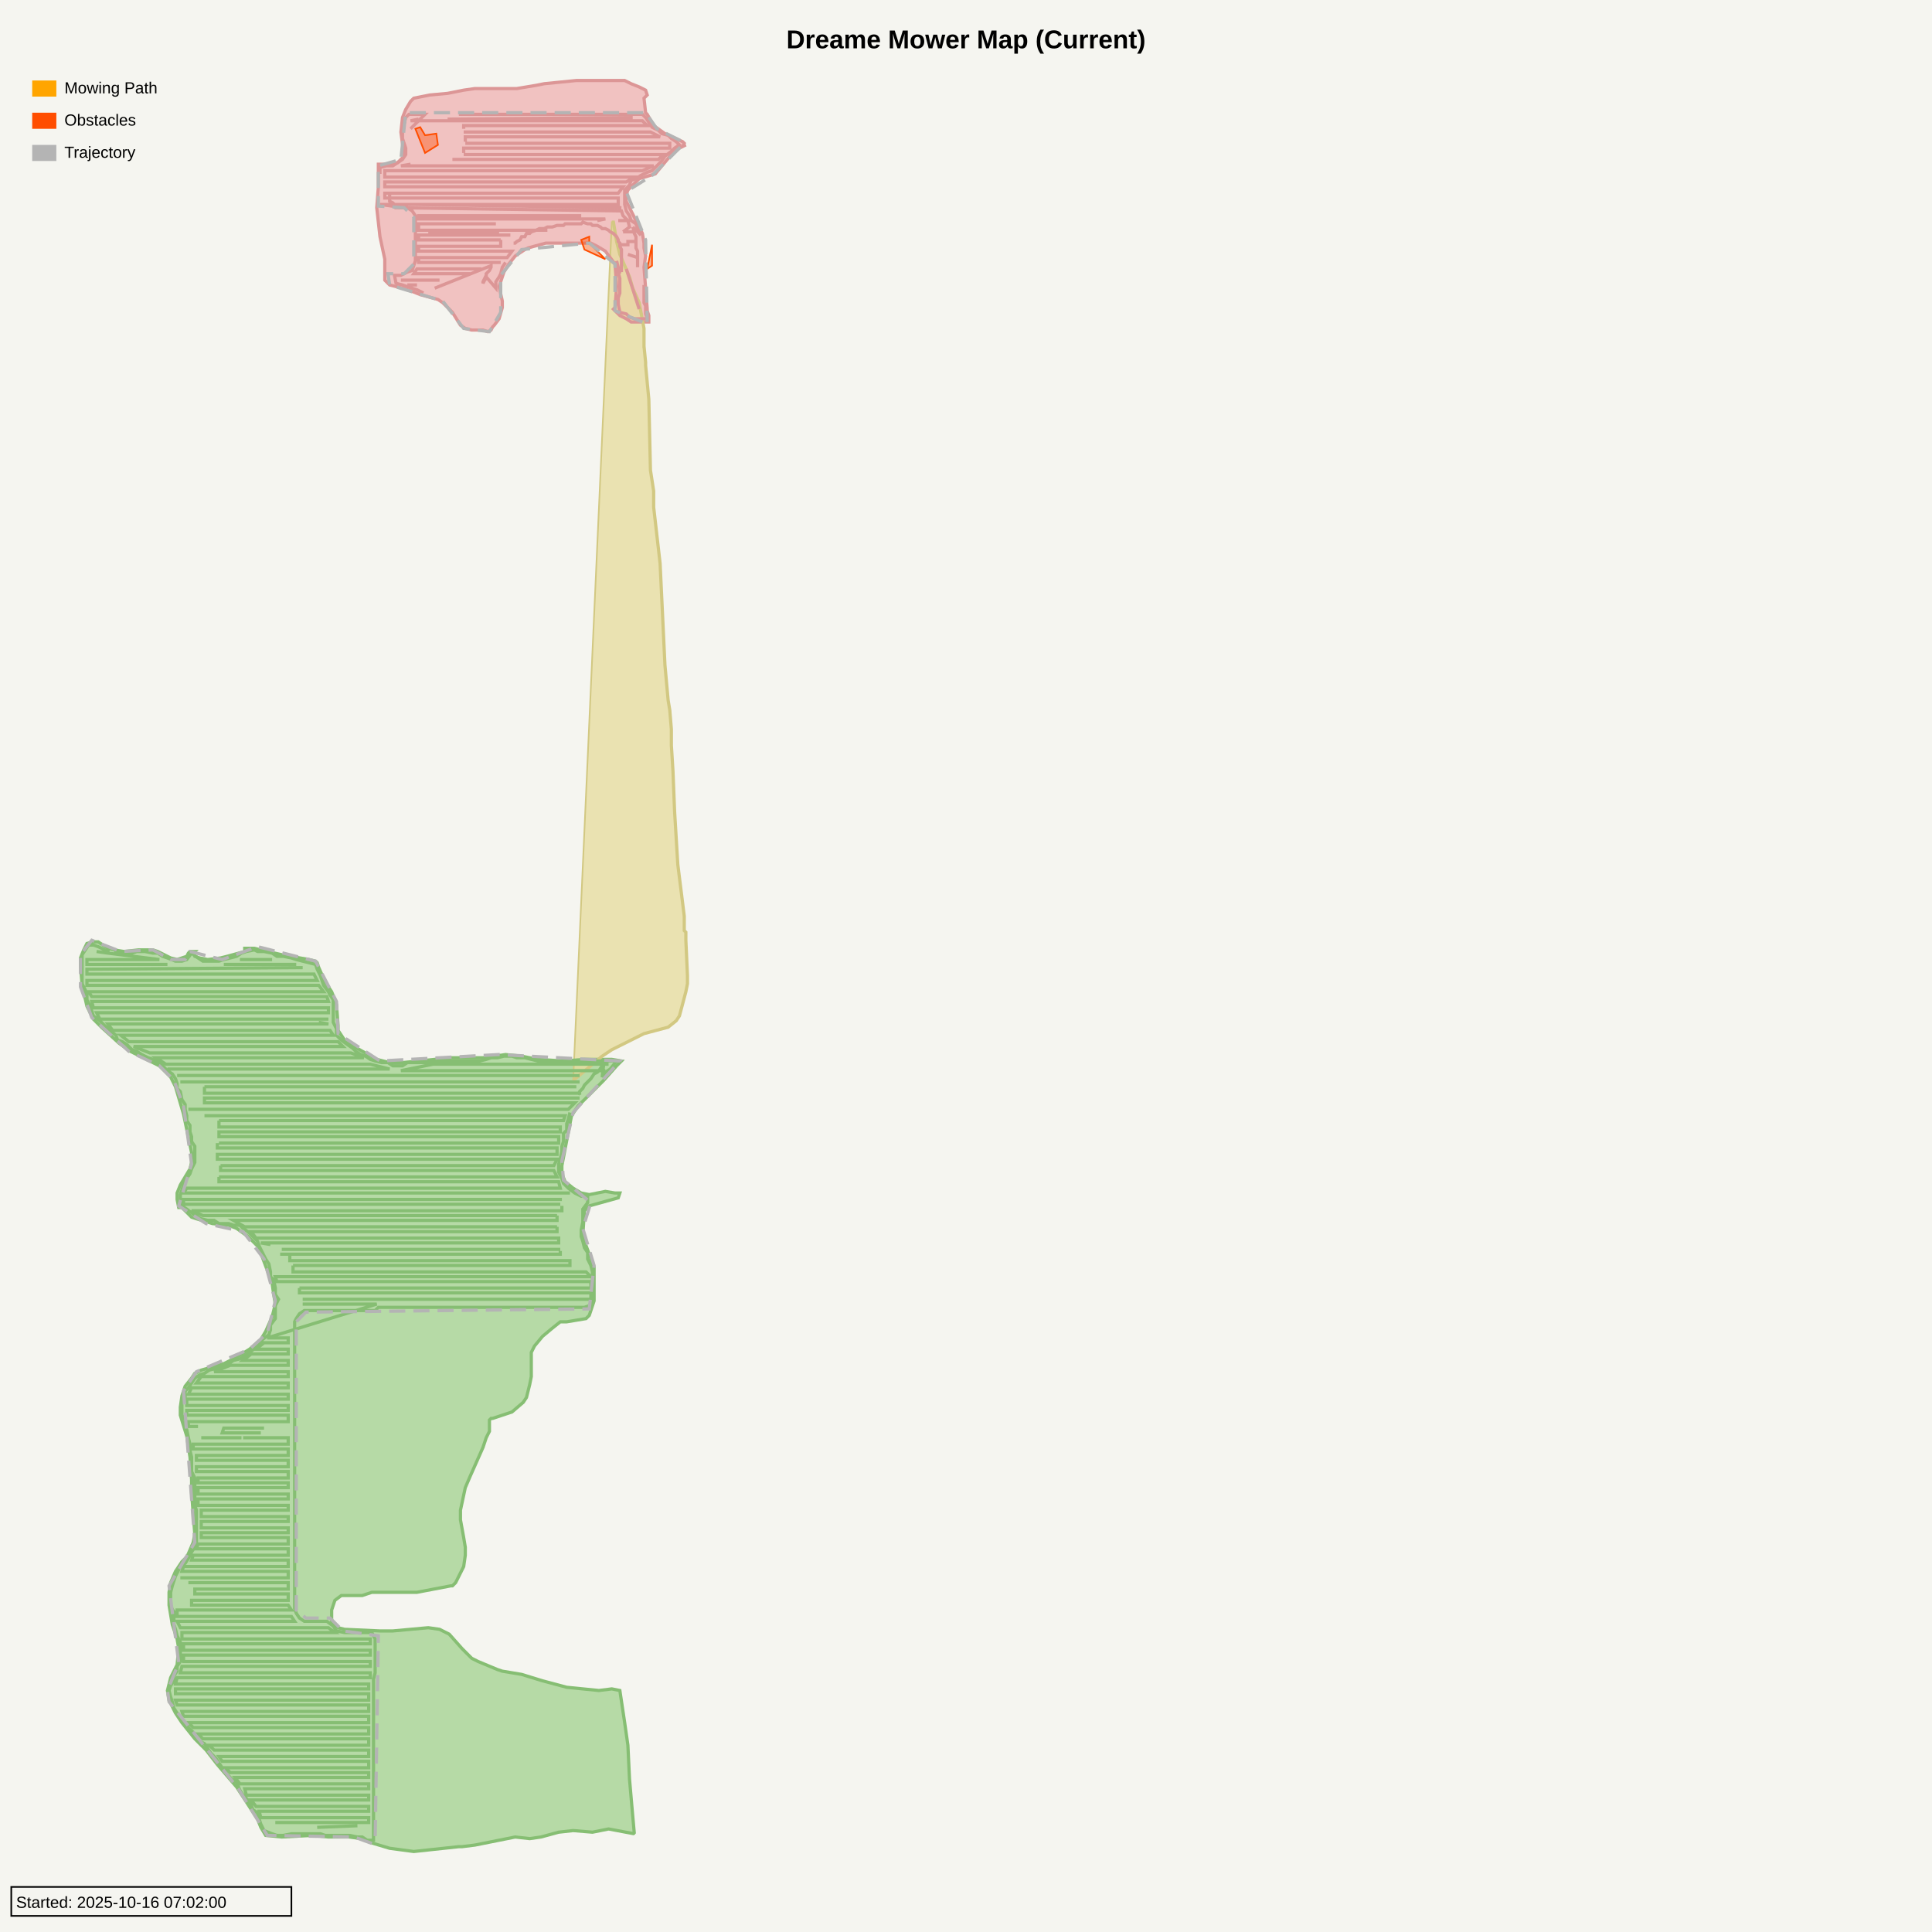
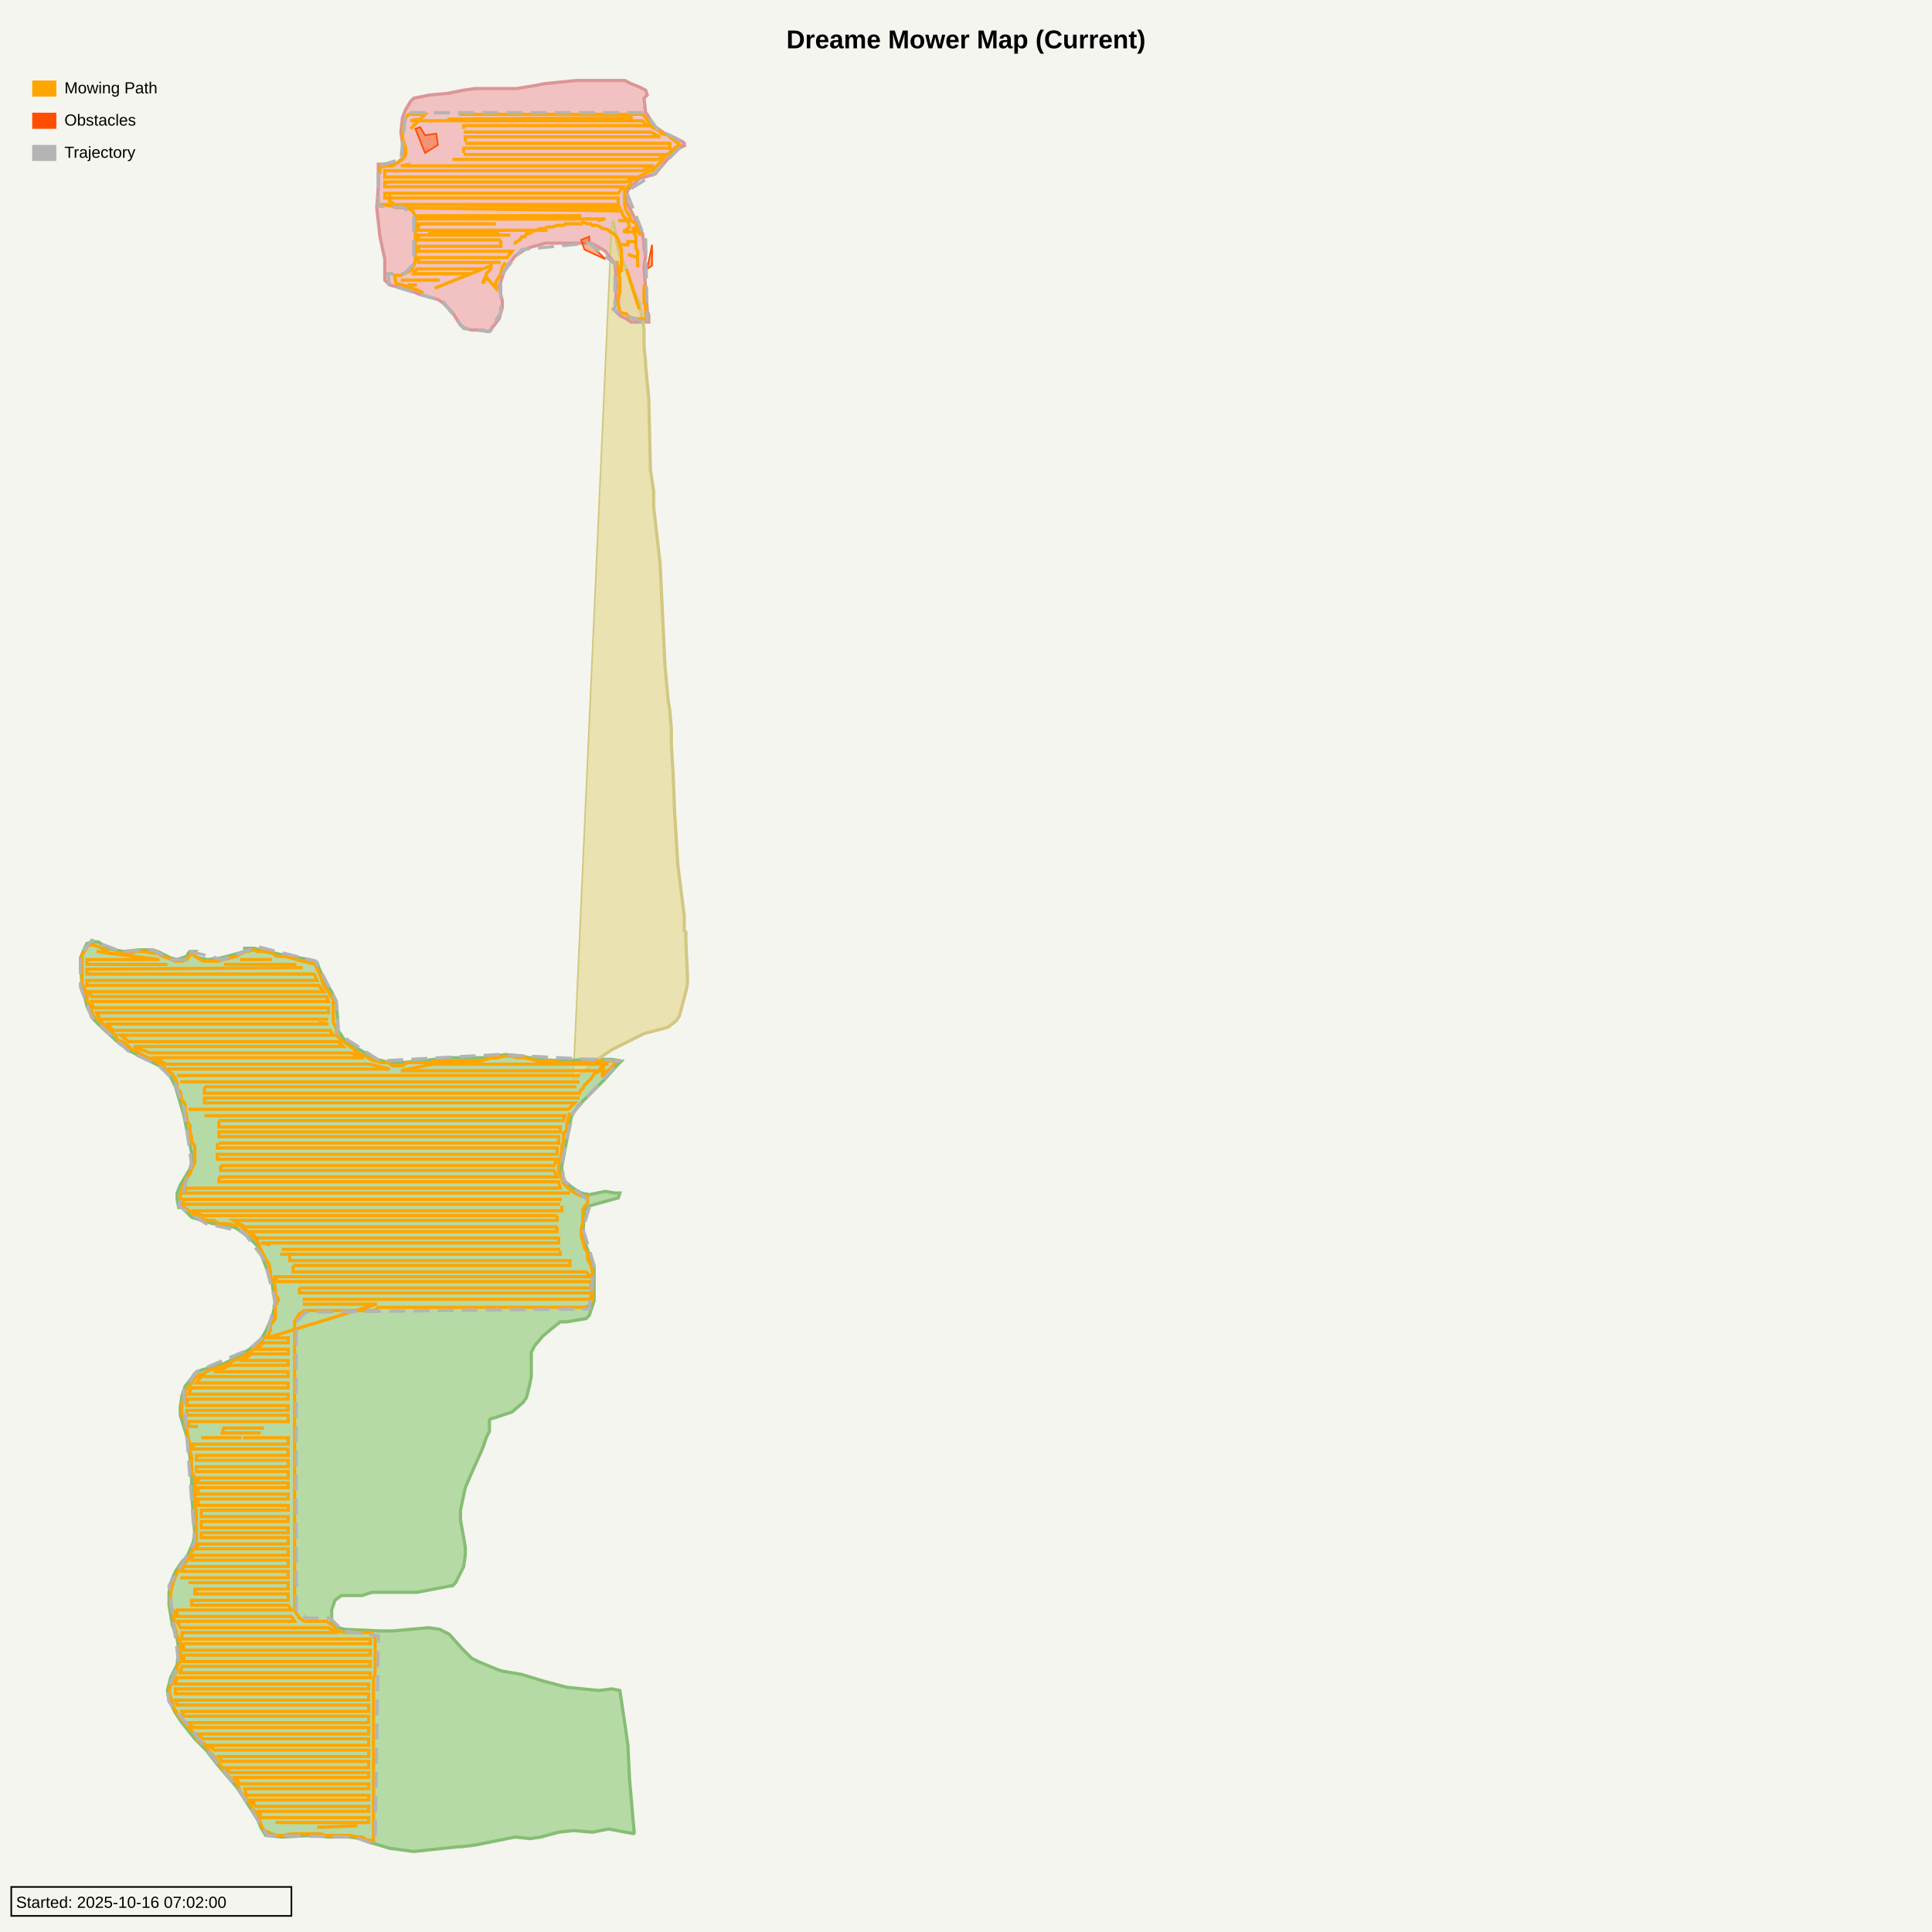
<svg xmlns="http://www.w3.org/2000/svg" width="1200" height="1200" viewBox="0 0 1200 1200">
  <rect width="100%" height="100%" fill="#f5f5f0" />
  <polygon points="394,1139 378,1136 368,1138 356,1137 347,1138 336,1141 329,1142 320,1141 295,1146 287,1147 285,1147 257,1150 242,1148 232,1145 224,1142 217,1141 204,1141 194,1140 175,1141 165,1140 162,1135 160,1130 147,1110 135,1096 128,1087 121,1080 113,1070 109,1064 105,1056 104,1050 106,1042 110,1034 111,1024 110,1018 107,1009 105,997 105,989 106,983 109,976 113,970 116,967 117,965 120,958 121,953 119,927 119,919 118,905 116,892 112,879 112,874 113,867 115,861 119,856 121,853 125,851 139,847 147,843 155,838 162,832 165,827 169,818 171,810 170,804 169,797 163,781 160,774 154,768 147,763 142,761 132,760 122,757 119,756 113,750 111,750 110,745 110,741 112,736 118,726 119,722 119,716 114,692 109,675 106,669 104,667 101,664 99,662 81,653 74,648 63,638 58,633 54,625 51,612 50,600 50,595 52,590 54,586 58,585 61,585 67,589 71,590 77,591 86,590 95,590 98,591 106,595 110,596 116,594 117,592 118,591 121,591 120,592 121,594 124,595 129,596 137,595 141,594 152,591 152,589 153,589 158,589 162,590 175,593 192,596 196,597 197,598 198,601 202,610 206,616 208,621 209,624 210,637 210,640 212,643 214,646 218,649 234,658 242,660 250,660 280,657 300,657 314,655 324,656 334,658 350,659 363,658 380,658 386,659 383,662 375,671 359,687 355,693 354,698 349,724 349,729 351,734 356,738 361,741 366,742 376,740 382,741 385,741 384,744 366,749 364,751 363,752 362,767 363,771 369,787 369,791 369,798 369,808 366,817 364,819 352,821 348,821 343,825 337,830 332,836 330,840 330,845 330,855 329,860 327,868 325,871 318,877 312,879 306,881 305,881 304,882 304,889 302,893 300,899 292,917 289,924 286,938 286,944 288,955 289,961 289,966 288,973 283,983 281,985 280,985 259,989 239,989 231,989 225,991 212,991 208,994 207,997 206,1000 206,1004 206,1007 207,1008 210,1011 214,1012 236,1013 244,1013 266,1011 273,1012 277,1014 279,1015 287,1024 293,1030 297,1032 309,1037 312,1038 324,1040 337,1044 352,1048 372,1050 380,1049 385,1050 388,1070 390,1084 391,1105 393,1128 394,1139" fill="#a4d291c8" stroke="#86be73" />
  <polygon points="426,90 424,91 425,89 424,88 413,83 406,78 402,71 401,70 400,61 402,59 401,56 397,54 392,52 388,50 358,50 338,52 333,53 321,55 295,55 288,56 278,58 267,59 257,61 255,63 252,68 250,73 249,82 251,97 249,99 247,101 241,102 235,102 235,105 235,116 234,129 236,147 239,161 239,174 242,177 250,179 256,181 261,183 272,186 275,188 277,190 280,193 281,194 286,202 289,204 293,205 300,205 303,206 305,205 306,203 307,202 310,198 312,191 312,187 310,178 311,175 313,169 316,164 320,159 326,155 328,154 339,151 344,151 358,151 367,151 371,153 376,156 382,164 383,178 382,191 381,192 382,193 385,196 389,198 392,200 403,200 403,196 402,193 402,192 400,166 401,159 400,154 400,151 399,145 391,129 389,125 389,121 390,118 394,114 397,111 407,108 417,96 422,92 426,90" fill="#f0b4b4c8" stroke="#dc9696" />
  <polygon points="356,671 361,667 374,656 380,652 400,642 415,638 420,634 422,631 426,616 427,611 427,606 426,584 426,579 425,578 425,569 421,537 419,504 418,479 417,463 417,453 416,441 415,435 413,413 410,350 406,315 406,305 404,292 403,248 401,227 401,225 400,215 400,216 400,204 397,188 393,179 391,172 385,158 383,150 381,138 380,138" fill="#e6dca0c8" stroke="#d2c882" />
  <path d="M 394 1139 L 378 1136 L 368 1138 L 356 1137 L 347 1138 L 336 1141 L 329 1142 L 320 1141 L 295 1146 L 287 1147 L 285 1147 L 257 1150 L 242 1148 L 232 1145 L 224 1142 L 217 1141 L 204 1141 L 194 1140 L 175 1141 L 165 1140 L 162 1135 L 160 1130 L 147 1110 L 135 1096 L 128 1087 L 121 1080 L 113 1070 L 109 1064 L 105 1056 L 104 1050 L 106 1042 L 110 1034 L 111 1024 L 110 1018 L 107 1009 L 105 997 L 105 989 L 106 983 L 109 976 L 113 970 L 116 967 L 117 965 L 120 958 L 121 953 L 119 927 L 119 919 L 118 905 L 116 892 L 112 879 L 112 874 L 113 867 L 115 861 L 119 856 L 121 853 L 125 851 L 139 847 L 147 843 L 155 838 L 162 832 L 165 827 L 169 818 L 171 810 L 170 804 L 169 797 L 163 781 L 160 774 L 154 768 L 147 763 L 142 761 L 132 760 L 122 757 L 119 756 L 113 750 L 111 750 L 110 745 L 110 741 L 112 736 L 118 726 L 119 722 L 119 716 L 114 692 L 109 675 L 106 669 L 104 667 L 101 664 L 99 662 L 81 653 L 74 648 L 63 638 L 58 633 L 54 625 L 51 612 L 50 600 L 50 595 L 52 590 L 54 586 L 58 585 L 61 585 L 67 589 L 71 590 L 77 591 L 86 590 L 95 590 L 98 591 L 106 595 L 110 596 L 116 594 L 117 592 L 118 591 L 121 591 L 120 592 L 121 594 L 124 595 L 129 596 L 137 595 L 141 594 L 152 591 L 152 589 L 153 589 L 158 589 L 162 590 L 175 593 L 192 596 L 196 597 L 197 598 L 198 601 L 202 610 L 206 616 L 208 621 L 209 624 L 210 637 L 210 640 L 212 643 L 214 646 L 218 649 L 234 658 L 242 660 L 250 660 L 280 657 L 300 657 L 314 655 L 324 656 L 334 658 L 350 659 L 363 658 L 380 658 L 386 659 L 383 662 L 375 671 L 359 687 L 355 693 L 354 698 L 349 724 L 349 729 L 351 734 L 356 738 L 361 741 L 366 742 L 376 740 L 382 741 L 385 741 L 384 744 L 366 749 L 364 751 L 363 752 L 362 767 L 363 771 L 369 787 L 369 791 L 369 798 L 369 808 L 366 817 L 364 819 L 352 821 L 348 821 L 343 825 L 337 830 L 332 836 L 330 840 L 330 845 L 330 855 L 329 860 L 327 868 L 325 871 L 318 877 L 312 879 L 306 881 L 305 881 L 304 882 L 304 889 L 302 893 L 300 899 L 292 917 L 289 924 L 286 938 L 286 944 L 288 955 L 289 961 L 289 966 L 288 973 L 283 983 L 281 985 L 280 985 L 259 989 L 239 989 L 231 989 L 225 991 L 212 991 L 208 994 L 207 997 L 206 1000 L 206 1004 L 206 1007 L 207 1008 L 210 1011 L 214 1012 L 236 1013 L 244 1013 L 266 1011 L 273 1012 L 277 1014 L 279 1015 L 287 1024 L 293 1030 L 297 1032 L 309 1037 L 312 1038 L 324 1040 L 337 1044 L 352 1048 L 372 1050 L 380 1049 L 385 1050 L 388 1070 L 390 1084 L 391 1105 L 393 1128 L 394 1139" stroke="#86be73" stroke-width="2" fill="none" />
  <path d="M 426 90 L 424 91 L 425 89 L 424 88 L 413 83 L 406 78 L 402 71 L 401 70 L 400 61 L 402 59 L 401 56 L 397 54 L 392 52 L 388 50 L 358 50 L 338 52 L 333 53 L 321 55 L 295 55 L 288 56 L 278 58 L 267 59 L 257 61 L 255 63 L 252 68 L 250 73 L 249 82 L 251 97 L 249 99 L 247 101 L 241 102 L 235 102 L 235 105 L 235 116 L 234 129 L 236 147 L 239 161 L 239 174 L 242 177 L 250 179 L 256 181 L 261 183 L 272 186 L 275 188 L 277 190 L 280 193 L 281 194 L 286 202 L 289 204 L 293 205 L 300 205 L 303 206 L 305 205 L 306 203 L 307 202 L 310 198 L 312 191 L 312 187 L 310 178 L 311 175 L 313 169 L 316 164 L 320 159 L 326 155 L 328 154 L 339 151 L 344 151 L 358 151 L 367 151 L 371 153 L 376 156 L 382 164 L 383 178 L 382 191 L 381 192 L 382 193 L 385 196 L 389 198 L 392 200 L 403 200 L 403 196 L 402 193 L 402 192 L 400 166 L 401 159 L 400 154 L 400 151 L 399 145 L 391 129 L 389 125 L 389 121 L 390 118 L 394 114 L 397 111 L 407 108 L 417 96 L 422 92 L 426 90" stroke="#dc9696" stroke-width="2" fill="none" />
  <path d="M 356 671 L 361 667 L 374 656 L 380 652 L 400 642 L 415 638 L 420 634 L 422 631 L 426 616 L 427 611 L 427 606 L 426 584 L 426 579 L 425 578 L 425 569 L 421 537 L 419 504 L 418 479 L 417 463 L 417 453 L 416 441 L 415 435 L 413 413 L 410 350 L 406 315 L 406 305 L 404 292 L 403 248 L 401 227 L 401 225 L 400 215 L 400 216 L 400 204 L 397 188 L 393 179 L 391 172 L 385 158 L 383 150 L 381 138 L 380 138" stroke="#d2c882" stroke-width="2" fill="none" />
-   <path d="M 378 661 L 269 661 L 249 665 L 376 665 L 370 665 M 360 668 L 110 668 L 116 668 M 112 672 L 360 672 M 358 675 L 127 675 M 127 675 L 127 679 L 361 679 L 356 679 M 360 682 L 127 682 M 127 681 L 127 685 L 357 685 L 353 689 L 117 689 L 123 689 M 127 693 L 351 693 L 350 696 L 136 696 M 136 696 L 136 700 L 348 700 L 348 703 L 135 703 M 136 702 L 136 706 L 347 706 L 347 710 L 136 710 M 135 710 L 135 713 L 346 713 L 346 717 L 136 717 M 135 716 L 135 720 L 346 720 L 344 724 L 137 724 M 137 724 L 137 727 L 344 727 L 346 731 L 136 731 M 136 731 L 136 734 L 347 734 L 348 738 L 116 738 L 114 741 L 354 741 L 349 741 M 349 745 L 114 745 L 114 748 L 348 748 M 349 749 L 349 752 L 119 752 L 126 755 L 346 755 M 346 755 L 346 758 L 145 758 L 152 762 L 346 762 M 346 762 L 346 765 L 156 765 L 159 769 L 348 769 M 347 769 L 347 772 L 162 772 L 168 773 M 175 776 L 348 776 M 348 777 L 348 779 L 174 779 M 180 779 L 180 783 L 354 783 M 354 782 L 354 786 L 182 786 M 182 786 L 182 790 L 364 790 L 367 793 L 171 793 L 172 796 L 367 796 L 367 800 L 186 800 M 186 800 L 186 803 L 367 803 L 367 807 L 188 807 M 188 806 M 188 810 L 234 810 L 166 831 L 179 831 L 179 834 L 164 834 L 159 838 L 179 838 L 179 841 L 156 841 L 151 845 L 179 845 L 179 848 L 143 848 L 133 852 L 179 852 L 179 855 L 125 855 L 122 859 L 179 859 L 179 862 L 119 862 L 117 866 L 179 866 L 179 869 L 116 869 L 116 873 L 179 873 L 179 876 L 116 876 L 116 879 L 179 879 L 179 883 L 117 883 L 117 886 L 123 886 M 151 893 L 179 893 L 179 897 L 120 897 L 120 900 L 179 900 L 179 904 L 122 904 L 122 907 L 179 907 L 179 911 L 122 911 L 122 914 L 179 914 L 179 918 L 123 918 L 123 921 L 179 921 L 179 924 L 123 924 L 123 928 L 179 928 L 179 931 L 123 931 L 123 935 L 179 935 L 179 938 L 125 938 L 125 942 L 179 942 L 179 945 L 125 945 L 125 949 L 179 949 L 179 952 L 125 952 L 125 955 L 179 955 L 179 959 L 123 959 L 122 962 L 179 962 L 179 966 L 120 966 L 119 969 L 179 969 L 179 973 L 114 973 L 113 976 L 179 976 L 179 980 L 112 980 L 117 980 M 117 983 L 179 983 L 179 987 L 121 987 M 121 986 L 121 990 L 179 990 L 179 994 L 120 994 M 119 993 L 119 997 L 179 997 L 181 1000 L 110 1000 L 110 1004 L 181 1004 L 183 1007 L 110 1007 L 112 1011 L 204 1011 L 208 1014 L 113 1014 L 113 1018 L 230 1018 L 230 1021 L 114 1021 L 114 1025 L 230 1025 L 230 1028 L 114 1028 L 114 1032 L 230 1032 L 230 1035 L 113 1035 L 112 1039 L 230 1039 L 230 1042 L 110 1042 L 109 1046 L 229 1046 L 229 1049 L 109 1049 L 109 1052 L 229 1052 L 229 1056 L 109 1056 L 110 1059 L 229 1059 L 229 1063 L 113 1063 L 114 1066 L 229 1066 L 229 1070 L 117 1070 L 120 1073 L 229 1073 L 229 1077 L 123 1077 L 126 1080 L 229 1080 L 229 1084 L 130 1084 L 133 1087 L 229 1087 L 229 1091 L 136 1091 L 138 1094 L 229 1094 L 229 1098 L 140 1098 L 143 1101 L 229 1101 L 229 1104 L 146 1104 L 149 1108 L 229 1108 L 229 1111 L 152 1111 L 153 1115 L 229 1115 L 229 1118 L 156 1118 L 159 1122 L 229 1122 L 229 1125 L 161 1125 L 162 1129 L 229 1129 L 229 1132 L 171 1132 M 197 1135 L 222 1134 M 162 890 L 138 890 L 139 887 L 164 887 M 150 893 L 125 893 M 104 664 L 242 664 L 230 661 L 103 661 L 97 657 L 226 657 L 218 654 L 93 654 L 83 650 L 213 650 L 210 647 L 80 647 L 75 643 L 207 643 L 205 640 L 70 640 L 67 636 L 204 636 L 198 635 M 204 633 L 62 633 L 60 629 L 204 629 L 204 626 L 58 626 L 57 622 L 204 622 L 203 619 L 57 619 L 55 616 L 201 616 L 198 612 L 54 612 L 54 609 L 197 609 L 195 605 L 54 605 L 54 602 L 188 601 M 184 599 L 139 599 L 145 599 M 149 596 L 169 596 L 163 596 M 165 594 M 104 599 L 54 599 L 54 596 L 99 596 L 67 592 L 60 591 M 71 591 L 74 592 L 78 592 L 82 592 L 85 591 L 90 591 L 95 592 L 98 592 L 101 594 L 104 595 L 109 597 L 113 597 L 116 596 L 119 592 L 123 595 L 126 597 L 130 597 L 136 597 L 139 596 L 143 595 L 147 594 L 150 592 L 153 591 L 158 590 L 160 591 L 164 591 L 169 592 L 172 594 L 176 594 L 181 595 L 184 596 L 188 597 L 192 598 L 196 599 L 197 602 L 199 606 L 200 609 L 201 612 L 204 616 L 205 618 L 207 621 L 207 627 L 207 631 L 207 635 L 209 639 L 209 643 L 212 646 L 216 649 L 219 651 L 221 653 L 224 655 L 227 656 L 230 658 L 233 659 L 237 660 L 241 660 L 244 662 L 250 662 L 253 660 L 257 660 L 263 660 L 267 660 L 270 659 L 276 659 L 280 659 L 284 659 L 289 659 L 294 659 L 298 659 L 302 658 L 305 657 L 309 657 L 313 656 L 318 656 L 321 657 L 326 657 L 330 658 L 334 659 L 340 659 L 344 659 L 347 660 L 352 660 L 357 660 L 360 660 L 365 659 L 369 659 L 373 659 L 378 659 L 383 659 L 379 664 L 376 666 L 374 669 L 375 661 M 375 660 L 374 662 L 372 665 L 371 666 L 369 667 L 367 670 L 366 671 L 365 672 L 364 673 L 363 674 L 362 676 L 361 677 L 360 678 L 359 680 M 354 691 L 353 695 L 352 698 L 352 702 L 350 704 L 350 709 L 349 712 L 349 715 L 348 720 L 347 723 L 347 728 L 349 732 L 350 735 L 353 738 L 357 741 L 361 743 L 365 743 L 365 747 L 362 751 L 362 755 L 362 759 L 361 764 L 361 768 L 362 771 L 363 775 L 365 778 L 365 782 L 367 786 L 368 790 L 368 794 L 368 799 L 368 803 L 368 807 L 366 811 L 363 812 L 359 812 L 353 812 L 348 812 L 344 812 L 339 812 L 334 812 L 330 812 L 324 812 L 320 812 L 315 812 L 310 812 L 306 812 L 301 812 L 296 812 L 291 812 L 287 812 L 283 812 L 279 812 L 274 812 L 268 812 L 264 812 L 260 812 L 254 812 L 250 812 L 246 812 L 240 812 L 235 812 L 233 814 L 227 814 L 222 814 L 218 814 L 212 814 L 208 814 L 204 814 L 198 814 L 194 814 L 189 814 L 186 816 L 184 819 L 183 821 L 183 827 L 183 832 L 183 836 L 183 842 L 183 846 L 183 850 L 183 856 L 183 860 L 183 865 L 183 871 L 183 875 L 183 879 L 183 885 L 183 889 L 183 894 L 183 899 L 183 904 L 183 908 L 183 914 L 183 918 L 183 923 L 183 928 L 183 933 L 183 937 L 183 943 L 183 947 L 183 951 L 183 956 L 183 960 L 183 964 L 183 970 L 183 974 L 183 979 L 183 985 L 183 989 L 183 993 L 183 999 L 184 1002 L 186 1005 L 189 1007 L 194 1007 L 198 1007 L 203 1007 L 207 1010 L 209 1013 L 214 1014 L 218 1014 L 222 1014 L 227 1014 L 231 1014 L 233 1018 L 233 1022 L 233 1026 L 233 1030 L 233 1035 L 233 1039 L 232 1043 L 232 1048 L 232 1052 L 232 1057 L 232 1063 L 232 1067 L 232 1071 L 232 1077 L 232 1081 L 232 1086 L 232 1091 L 232 1096 L 232 1100 L 232 1106 L 232 1110 L 232 1115 L 232 1120 L 232 1125 L 232 1129 L 232 1135 L 232 1139 L 232 1143 L 228 1143 L 225 1141 L 222 1141 L 217 1140 L 212 1140 L 208 1140 L 202 1140 L 199 1139 L 195 1139 L 189 1139 L 185 1139 L 181 1139 L 176 1140 L 172 1140 L 169 1139 L 164 1137 L 162 1133 L 161 1130 L 160 1126 L 157 1124 L 156 1121 L 153 1117 L 151 1115 L 149 1112 L 147 1107 L 144 1105 L 141 1102 L 138 1098 L 136 1095 L 134 1092 L 131 1089 L 129 1086 L 127 1083 L 123 1081 L 121 1077 L 118 1074 L 116 1072 L 113 1068 L 110 1064 L 108 1061 L 107 1057 L 106 1054 L 105 1050 L 106 1047 L 108 1044 L 108 1041 L 110 1038 L 110 1035 L 112 1032 L 112 1028 L 112 1024 L 112 1020 L 110 1016 L 109 1012 L 108 1009 L 108 1005 L 108 1001 L 106 998 L 106 994 L 106 989 L 107 985 L 108 982 L 109 979 L 111 975 L 112 973 L 115 971 L 117 968 L 119 964 L 121 961 L 122 959 L 122 953 L 122 949 L 122 944 L 122 938 L 121 935 L 121 931 L 121 926 L 121 922 L 121 918 L 119 914 L 119 910 L 119 905 L 118 901 L 118 897 L 117 893 L 116 888 L 115 885 L 115 882 L 113 879 L 113 875 L 113 871 L 115 868 L 115 864 L 117 862 L 119 859 L 121 856 L 124 854 L 127 853 L 130 851 L 134 850 L 139 848 L 142 847 L 145 845 L 149 844 L 152 842 L 155 840 L 159 837 L 162 834 L 163 832 L 167 829 L 168 826 L 168 823 L 171 819 L 171 816 L 171 811 L 173 807 L 171 804 L 171 800 L 170 795 L 168 793 L 168 790 L 167 785 L 165 782 L 164 780 L 162 776 L 161 774 L 160 771 L 157 768 L 154 765 L 151 763 L 149 761 L 145 761 L 142 760 L 136 760 L 133 758 L 129 758 L 125 757 L 123 756 L 120 754 L 116 751 L 113 749 L 112 746 L 112 742 L 113 739 L 114 736 L 116 732 L 118 729 L 119 726 L 121 722 L 121 716 L 121 712 L 119 709 L 119 706 L 118 703 L 118 699 L 116 696 L 116 693 L 115 689 L 115 686 L 113 683 L 112 678 L 110 676 L 110 673 L 109 670 L 107 667 L 104 665 L 101 662 L 98 660 L 95 658 L 92 657 L 88 655 L 85 653 L 82 652 L 79 649 L 76 647 L 73 646 L 72 643 L 68 640 L 65 637 L 62 634 L 58 631 L 57 628 L 56 625 L 54 621 L 54 618 L 53 615 L 51 611 L 51 607 L 51 603 L 51 597 L 51 593 L 53 590 L 55 587 L 58 587 L 61 588 L 65 590 L 68 591" stroke="#86be73" stroke-width="2" fill="none" />
-   <path d="M 397 192 L 389 167 M 396 160 L 390 158 M 390 152 L 390 151 M 396 150 L 389 150 M 389 150 M 391 152 L 386 152 M 393 144 L 387 144 M 387 144 L 391 141 L 390 137 L 384 137 M 390 137 L 387 134 L 386 131 L 245 129 M 239 127 L 384 127 L 384 123 L 239 123 L 239 120 L 384 120 L 387 116 L 239 116 L 239 113 L 389 113 L 394 110 L 239 110 L 239 106 L 399 106 L 406 103 L 249 103 L 255 102 M 281 99 L 409 99 L 412 96 L 288 96 M 288 95 L 288 92 L 416 92 L 416 89 L 289 89 M 289 88 L 289 85 L 410 85 L 404 82 L 288 82 M 288 80 L 288 78 L 402 78 L 399 75 L 255 75 L 260 74 M 278 74 L 393 73 M 386 129 L 257 127 M 259 136 L 376 136 L 371 137 M 308 139 L 260 139 L 260 143 L 340 143 M 310 144 L 266 144 M 259 134 L 361 134 M 317 146 L 260 146 L 260 149 L 311 149 M 311 149 L 311 153 L 260 153 L 260 156 L 318 156 L 315 160 L 260 160 L 260 163 L 311 163 L 305 163 M 299 167 L 259 167 L 257 170 L 292 170 M 292 170 M 273 174 L 249 174 L 255 174 M 253 177 L 259 177 M 296 191 M 296 191 M 263 182 L 259 180 L 256 179 L 253 178 L 250 177 L 246 176 L 245 171 L 249 171 L 253 169 L 256 168 L 258 162 L 258 157 L 258 151 L 258 147 L 258 143 L 258 138 L 258 134 L 256 131 L 253 129 L 250 127 L 248 127 L 244 127 L 240 127 L 236 127 L 251 129 M 251 129 L 249 129 L 247 128 L 248 129 L 250 129 L 248 129 L 246 128 L 245 127 L 244 126 L 242 125 L 242 122 L 242 120 M 236 108 L 236 104 L 240 103 L 244 103 L 247 101 L 250 99 L 252 96 L 252 92 L 251 89 L 250 86 L 250 80 L 251 77 L 252 73 L 254 71 L 257 71 L 264 71 L 255 80 M 285 71 L 289 71 L 292 71 L 296 71 L 302 71 L 306 71 L 311 71 L 313 71 L 318 71 L 321 71 L 325 71 L 328 71 L 331 71 L 334 71 L 338 71 L 341 71 L 344 71 L 348 71 L 352 71 L 357 71 L 360 71 L 364 71 L 367 71 L 371 71 L 375 71 L 380 71 L 384 71 L 387 71 L 390 71 L 394 71 L 399 71 L 401 73 L 403 76 L 405 79 L 409 81 L 411 83 L 415 84 L 417 86 L 420 88 L 422 90 L 419 92 L 417 94 L 413 97 L 411 100 L 408 103 L 405 106 L 402 107 L 398 109 L 395 111 L 392 112 L 391 115 L 388 118 L 388 123 L 388 127 L 389 131 L 391 134 L 392 137 L 395 139 L 396 142 L 398 146 L 393 141 M 393 141 L 394 144 L 394 145 L 395 147 L 395 149 L 395 151 L 395 154 L 396 156 L 396 160 L 396 162 L 396 164 L 396 166 M 400 177 L 400 183 L 400 188 L 401 190 L 401 195 L 402 198 L 398 198 L 394 198 L 391 197 L 389 195 L 385 194 L 384 189 L 384 185 L 385 182 L 385 177 L 385 173 L 384 169 L 384 166 L 383 162 L 385 170 M 386 169 L 386 167 L 386 165 L 386 161 L 386 159 L 386 156 L 386 155 L 385 153 L 385 151 L 384 150 L 384 149 L 383 147 L 381 145 L 379 144 L 378 143 L 376 142 L 374 142 L 373 141 L 371 140 L 368 140 L 367 139 L 365 139 L 362 138 L 361 139 L 358 139 L 355 139 L 353 139 L 351 139 L 350 140 L 348 140 L 346 140 L 343 141 L 340 141 L 338 142 L 335 142 L 333 143 L 330 144 L 329 145 L 327 145 L 326 147 L 324 147 L 323 149 L 321 150 L 320 151 L 319 151 M 314 163 L 312 166 L 311 170 L 310 172 L 308 175 L 308 179 L 302 172 M 302 173 L 301 174 L 300 176 L 300 175 L 301 173 L 302 171 L 302 170 L 304 168 L 305 166 L 305 165 L 270 179" stroke="#dc9696" stroke-width="2" fill="none" />
+   <path d="M 378 661 L 269 661 L 249 665 L 376 665 L 370 665 M 360 668 L 110 668 L 116 668 M 112 672 L 360 672 M 358 675 L 127 675 M 127 675 L 127 679 L 361 679 L 356 679 M 360 682 L 127 682 M 127 681 L 127 685 L 357 685 L 353 689 L 117 689 L 123 689 M 127 693 L 351 693 L 350 696 L 136 696 M 136 696 L 136 700 L 348 700 L 348 703 L 135 703 M 136 702 L 136 706 L 347 706 L 347 710 L 136 710 M 135 710 L 135 713 L 346 713 L 346 717 L 136 717 M 135 716 L 135 720 L 346 720 L 344 724 L 137 724 M 137 724 L 137 727 L 344 727 L 346 731 L 136 731 M 136 731 L 136 734 L 347 734 L 348 738 L 116 738 L 114 741 L 354 741 L 349 741 M 349 745 L 114 745 L 114 748 L 348 748 M 349 749 L 349 752 L 119 752 L 126 755 L 346 755 M 346 755 L 346 758 L 145 758 L 152 762 L 346 762 M 346 762 L 346 765 L 156 765 L 159 769 L 348 769 M 347 769 L 347 772 L 162 772 L 168 773 M 175 776 L 348 776 M 348 777 L 348 779 L 174 779 M 180 779 L 180 783 L 354 783 M 354 782 L 354 786 L 182 786 M 182 786 L 182 790 L 364 790 L 367 793 L 171 793 L 172 796 L 367 796 L 367 800 L 186 800 M 186 800 L 186 803 L 367 803 L 367 807 L 188 807 M 188 806 M 188 810 L 234 810 L 166 831 L 179 831 L 179 834 L 164 834 L 159 838 L 179 838 L 179 841 L 156 841 L 151 845 L 179 845 L 179 848 L 143 848 L 133 852 L 179 852 L 179 855 L 125 855 L 122 859 L 179 859 L 179 862 L 119 862 L 117 866 L 179 866 L 179 869 L 116 869 L 116 873 L 179 873 L 179 876 L 116 876 L 116 879 L 179 879 L 179 883 L 117 883 L 117 886 L 123 886 M 151 893 L 179 893 L 179 897 L 120 897 L 120 900 L 179 900 L 179 904 L 122 904 L 122 907 L 179 907 L 179 911 L 122 911 L 122 914 L 179 914 L 179 918 L 123 918 L 123 921 L 179 921 L 179 924 L 123 924 L 123 928 L 179 928 L 179 931 L 123 931 L 123 935 L 179 935 L 179 938 L 125 938 L 125 942 L 179 942 L 179 945 L 125 945 L 125 949 L 179 949 L 179 952 L 125 952 L 125 955 L 179 955 L 179 959 L 123 959 L 122 962 L 179 962 L 179 966 L 120 966 L 119 969 L 179 969 L 179 973 L 114 973 L 113 976 L 179 976 L 179 980 L 112 980 L 117 980 M 117 983 L 179 983 L 179 987 L 121 987 M 121 986 L 121 990 L 179 990 L 179 994 L 120 994 M 119 993 L 119 997 L 179 997 L 181 1000 L 110 1000 L 110 1004 L 181 1004 L 183 1007 L 110 1007 L 112 1011 L 204 1011 L 208 1014 L 113 1014 L 113 1018 L 230 1018 L 230 1021 L 114 1021 L 114 1025 L 230 1025 L 230 1028 L 114 1028 L 114 1032 L 230 1032 L 230 1035 L 113 1035 L 112 1039 L 230 1039 L 230 1042 L 110 1042 L 109 1046 L 229 1046 L 229 1049 L 109 1049 L 109 1052 L 229 1052 L 229 1056 L 109 1056 L 110 1059 L 229 1059 L 229 1063 L 113 1063 L 114 1066 L 229 1066 L 229 1070 L 117 1070 L 120 1073 L 229 1073 L 229 1077 L 123 1077 L 126 1080 L 229 1080 L 229 1084 L 130 1084 L 133 1087 L 229 1087 L 229 1091 L 136 1091 L 138 1094 L 229 1094 L 229 1098 L 140 1098 L 143 1101 L 229 1101 L 229 1104 L 146 1104 L 149 1108 L 229 1108 L 229 1111 L 152 1111 L 153 1115 L 229 1115 L 229 1118 L 156 1118 L 159 1122 L 229 1122 L 229 1125 L 161 1125 L 162 1129 L 229 1129 L 229 1132 L 171 1132 M 197 1135 L 222 1134 M 162 890 L 138 890 L 139 887 L 164 887 M 150 893 L 125 893 M 104 664 L 242 664 L 230 661 L 103 661 L 97 657 L 226 657 L 218 654 L 93 654 L 83 650 L 213 650 L 210 647 L 80 647 L 75 643 L 207 643 L 205 640 L 70 640 L 67 636 L 204 636 L 198 635 M 204 633 L 62 633 L 60 629 L 204 629 L 204 626 L 58 626 L 57 622 L 204 622 L 203 619 L 57 619 L 55 616 L 201 616 L 198 612 L 54 612 L 54 609 L 197 609 L 195 605 L 54 605 L 54 602 L 188 601 M 184 599 L 139 599 L 145 599 M 149 596 L 169 596 L 163 596 M 165 594 M 104 599 L 54 599 L 54 596 L 99 596 L 67 592 L 60 591 M 71 591 L 74 592 L 78 592 L 82 592 L 85 591 L 90 591 L 95 592 L 98 592 L 101 594 L 104 595 L 109 597 L 113 597 L 116 596 L 119 592 L 123 595 L 126 597 L 130 597 L 136 597 L 139 596 L 143 595 L 147 594 L 150 592 L 153 591 L 158 590 L 160 591 L 164 591 L 169 592 L 172 594 L 176 594 L 181 595 L 184 596 L 188 597 L 192 598 L 196 599 L 197 602 L 199 606 L 200 609 L 201 612 L 204 616 L 205 618 L 207 621 L 207 627 L 207 631 L 207 635 L 209 639 L 209 643 L 212 646 L 216 649 L 219 651 L 221 653 L 224 655 L 227 656 L 230 658 L 233 659 L 237 660 L 241 660 L 244 662 L 250 662 L 253 660 L 257 660 L 263 660 L 267 660 L 270 659 L 276 659 L 280 659 L 284 659 L 289 659 L 294 659 L 298 659 L 302 658 L 305 657 L 309 657 L 313 656 L 318 656 L 321 657 L 326 657 L 330 658 L 334 659 L 340 659 L 344 659 L 347 660 L 352 660 L 357 660 L 360 660 L 365 659 L 369 659 L 373 659 L 378 659 L 383 659 L 379 664 L 376 666 L 374 669 L 375 661 M 375 660 L 374 662 L 372 665 L 371 666 L 369 667 L 367 670 L 366 671 L 365 672 L 364 673 L 363 674 L 362 676 L 361 677 L 360 678 L 359 680 M 354 691 L 353 695 L 352 698 L 352 702 L 350 704 L 350 709 L 349 712 L 349 715 L 348 720 L 347 723 L 347 728 L 349 732 L 350 735 L 353 738 L 357 741 L 361 743 L 365 743 L 365 747 L 362 751 L 362 755 L 362 759 L 361 764 L 361 768 L 362 771 L 363 775 L 365 778 L 365 782 L 367 786 L 368 790 L 368 794 L 368 799 L 368 803 L 368 807 L 366 811 L 363 812 L 359 812 L 353 812 L 348 812 L 344 812 L 339 812 L 334 812 L 330 812 L 324 812 L 320 812 L 315 812 L 310 812 L 306 812 L 301 812 L 296 812 L 291 812 L 287 812 L 283 812 L 279 812 L 274 812 L 268 812 L 264 812 L 260 812 L 254 812 L 250 812 L 246 812 L 240 812 L 235 812 L 233 814 L 227 814 L 222 814 L 218 814 L 212 814 L 208 814 L 204 814 L 198 814 L 194 814 L 189 814 L 186 816 L 184 819 L 183 821 L 183 827 L 183 832 L 183 836 L 183 842 L 183 846 L 183 850 L 183 856 L 183 860 L 183 865 L 183 871 L 183 875 L 183 879 L 183 885 L 183 889 L 183 894 L 183 899 L 183 904 L 183 908 L 183 914 L 183 918 L 183 923 L 183 928 L 183 933 L 183 937 L 183 943 L 183 947 L 183 951 L 183 956 L 183 960 L 183 964 L 183 970 L 183 974 L 183 979 L 183 985 L 183 989 L 183 993 L 183 999 L 184 1002 L 186 1005 L 189 1007 L 194 1007 L 198 1007 L 203 1007 L 207 1010 L 209 1013 L 214 1014 L 218 1014 L 222 1014 L 227 1014 L 231 1014 L 233 1018 L 233 1022 L 233 1026 L 233 1030 L 233 1035 L 233 1039 L 232 1043 L 232 1048 L 232 1052 L 232 1057 L 232 1063 L 232 1067 L 232 1071 L 232 1077 L 232 1081 L 232 1086 L 232 1091 L 232 1096 L 232 1100 L 232 1106 L 232 1110 L 232 1115 L 232 1120 L 232 1125 L 232 1129 L 232 1135 L 232 1139 L 232 1143 L 228 1143 L 225 1141 L 222 1141 L 217 1140 L 212 1140 L 208 1140 L 202 1140 L 199 1139 L 195 1139 L 189 1139 L 185 1139 L 181 1139 L 176 1140 L 172 1140 L 169 1139 L 164 1137 L 162 1133 L 161 1130 L 160 1126 L 157 1124 L 156 1121 L 153 1117 L 151 1115 L 149 1112 L 147 1107 L 144 1105 L 141 1102 L 138 1098 L 136 1095 L 134 1092 L 131 1089 L 129 1086 L 127 1083 L 123 1081 L 121 1077 L 118 1074 L 116 1072 L 113 1068 L 110 1064 L 108 1061 L 107 1057 L 106 1054 L 105 1050 L 106 1047 L 108 1044 L 108 1041 L 110 1038 L 110 1035 L 112 1032 L 112 1028 L 112 1024 L 112 1020 L 110 1016 L 109 1012 L 108 1009 L 108 1005 L 108 1001 L 106 998 L 106 994 L 106 989 L 107 985 L 108 982 L 109 979 L 111 975 L 112 973 L 115 971 L 117 968 L 119 964 L 121 961 L 122 959 L 122 953 L 122 949 L 122 944 L 122 938 L 121 935 L 121 931 L 121 926 L 121 922 L 121 918 L 119 914 L 119 910 L 119 905 L 118 901 L 118 897 L 117 893 L 116 888 L 115 885 L 115 882 L 113 879 L 113 875 L 113 871 L 115 868 L 115 864 L 117 862 L 119 859 L 121 856 L 124 854 L 127 853 L 130 851 L 134 850 L 139 848 L 142 847 L 145 845 L 149 844 L 152 842 L 155 840 L 159 837 L 162 834 L 163 832 L 167 829 L 168 826 L 168 823 L 171 819 L 171 816 L 171 811 L 173 807 L 171 804 L 171 800 L 170 795 L 168 793 L 168 790 L 167 785 L 165 782 L 164 780 L 162 776 L 161 774 L 160 771 L 157 768 L 154 765 L 151 763 L 149 761 L 145 761 L 142 760 L 136 760 L 133 758 L 129 758 L 125 757 L 123 756 L 120 754 L 116 751 L 113 749 L 112 746 L 112 742 L 113 739 L 114 736 L 116 732 L 118 729 L 119 726 L 121 722 L 121 716 L 121 712 L 119 709 L 119 706 L 118 703 L 118 699 L 116 696 L 116 693 L 115 689 L 115 686 L 113 683 L 112 678 L 110 676 L 110 673 L 109 670 L 107 667 L 104 665 L 101 662 L 98 660 L 95 658 L 92 657 L 88 655 L 85 653 L 82 652 L 79 649 L 76 647 L 73 646 L 72 643 L 68 640 L 65 637 L 62 634 L 58 631 L 57 628 L 56 625 L 54 621 L 54 618 L 53 615 L 51 611 L 51 607 L 51 603 L 51 597 L 51 593 L 53 590 L 55 587 L 58 587 L 61 588 L 65 590 L 68 591" stroke="#ffa500" stroke-width="2" fill="none" />
+   <path d="M 397 192 L 389 167 M 396 160 L 390 158 M 390 152 L 390 151 M 396 150 L 389 150 M 389 150 M 391 152 L 386 152 M 393 144 L 387 144 M 387 144 L 391 141 L 390 137 L 384 137 M 390 137 L 387 134 L 386 131 L 245 129 M 239 127 L 384 127 L 384 123 L 239 123 L 239 120 L 384 120 L 387 116 L 239 116 L 239 113 L 389 113 L 394 110 L 239 110 L 239 106 L 399 106 L 406 103 L 249 103 L 255 102 M 281 99 L 409 99 L 412 96 L 288 96 M 288 95 L 288 92 L 416 92 L 416 89 L 289 89 M 289 88 L 289 85 L 410 85 L 404 82 L 288 82 M 288 80 L 288 78 L 402 78 L 399 75 L 255 75 L 260 74 M 278 74 L 393 73 M 386 129 L 257 127 M 259 136 L 376 136 L 371 137 M 308 139 L 260 139 L 260 143 L 340 143 M 310 144 L 266 144 M 259 134 L 361 134 M 317 146 L 260 146 L 260 149 L 311 149 M 311 149 L 311 153 L 260 153 L 260 156 L 318 156 L 315 160 L 260 160 L 260 163 L 311 163 L 305 163 M 299 167 L 259 167 L 257 170 L 292 170 M 292 170 M 273 174 L 249 174 L 255 174 M 253 177 L 259 177 M 296 191 M 296 191 M 263 182 L 259 180 L 256 179 L 253 178 L 250 177 L 246 176 L 245 171 L 249 171 L 253 169 L 256 168 L 258 162 L 258 157 L 258 151 L 258 147 L 258 143 L 258 138 L 258 134 L 256 131 L 253 129 L 250 127 L 248 127 L 244 127 L 240 127 L 236 127 L 251 129 M 251 129 L 249 129 L 247 128 L 248 129 L 250 129 L 248 129 L 246 128 L 245 127 L 244 126 L 242 125 L 242 122 L 242 120 M 236 108 L 236 104 L 240 103 L 244 103 L 247 101 L 250 99 L 252 96 L 252 92 L 251 89 L 250 86 L 250 80 L 251 77 L 252 73 L 254 71 L 257 71 L 264 71 L 255 80 M 285 71 L 289 71 L 292 71 L 296 71 L 302 71 L 306 71 L 311 71 L 313 71 L 318 71 L 321 71 L 325 71 L 328 71 L 331 71 L 334 71 L 338 71 L 341 71 L 344 71 L 348 71 L 352 71 L 357 71 L 360 71 L 364 71 L 367 71 L 371 71 L 375 71 L 380 71 L 384 71 L 387 71 L 390 71 L 394 71 L 399 71 L 401 73 L 403 76 L 405 79 L 409 81 L 411 83 L 415 84 L 417 86 L 420 88 L 422 90 L 419 92 L 417 94 L 413 97 L 411 100 L 408 103 L 405 106 L 402 107 L 398 109 L 395 111 L 392 112 L 391 115 L 388 118 L 388 123 L 388 127 L 389 131 L 391 134 L 392 137 L 395 139 L 396 142 L 398 146 L 393 141 M 393 141 L 394 144 L 394 145 L 395 147 L 395 149 L 395 151 L 395 154 L 396 156 L 396 160 L 396 162 L 396 164 L 396 166 M 400 177 L 400 183 L 400 188 L 401 190 L 401 195 L 402 198 L 398 198 L 394 198 L 391 197 L 389 195 L 385 194 L 384 189 L 384 185 L 385 182 L 385 177 L 385 173 L 384 169 L 384 166 L 383 162 L 385 170 M 386 169 L 386 167 L 386 165 L 386 161 L 386 159 L 386 156 L 386 155 L 385 153 L 385 151 L 384 150 L 384 149 L 383 147 L 381 145 L 379 144 L 378 143 L 376 142 L 374 142 L 373 141 L 371 140 L 368 140 L 367 139 L 365 139 L 362 138 L 361 139 L 358 139 L 355 139 L 353 139 L 351 139 L 350 140 L 348 140 L 346 140 L 343 141 L 340 141 L 338 142 L 335 142 L 333 143 L 330 144 L 329 145 L 327 145 L 326 147 L 324 147 L 323 149 L 321 150 L 320 151 L 319 151 M 314 163 L 312 166 L 311 170 L 310 172 L 308 175 L 308 179 L 302 172 M 302 173 L 301 174 L 300 176 L 300 175 L 301 173 L 302 171 L 302 170 L 304 168 L 305 166 L 305 165 L 270 179" stroke="#ffa500" stroke-width="2" fill="none" />
  <polygon points="272,90 264,95 258,80 261,79 264,84 271,83" fill="#ff4d0065" stroke="#ff4d00" />
  <polygon points="376,161 363,155 361,149 366,147 366,151" fill="#ff4d0065" stroke="#ff4d00" />
  <polygon points="402,167 405,152 405,165" fill="#ff4d0065" stroke="#ff4d00" />
  <path d="M 231 1145 L 220 1141 L 166 1140 L 148 1111 L 105 1057 L 104 1050 L 111 1033 L 105 985 L 121 958 L 114 864 L 122 852 L 155 838 L 166 828 L 171 808 L 164 782 L 151 765 L 128 760 L 111 749 L 119 723 L 114 687 L 108 671 L 99 662 L 80 653 L 57 632 L 50 613 L 50 593 L 57 584 L 75 591 L 95 590 L 106 596 L 115 596 L 118 591 L 138 596 L 160 588 L 196 597 L 209 622 L 210 642 L 236 659 L 310 655 L 385 659 L 356 691 L 349 721 L 350 733 L 367 747 L 362 763 L 369 786 L 366 813 L 190 815 L 184 821 L 184 1000 L 190 1005 L 205 1005 L 213 1013 L 235 1016 L 233 1144" stroke="#b4b4b4" stroke-width="2" stroke-dasharray="10,5" fill="none" />
  <path d="M 399 200 L 382 193 L 382 164 L 366 151 L 324 155 L 311 171 L 311 194 L 304 206 L 288 204 L 275 187 L 242 177 L 241 170 L 251 170 L 257 164 L 257 135 L 251 129 L 235 128 L 235 103 L 249 99 L 252 70 L 401 70 L 408 80 L 422 87 L 424 90 L 405 109 L 389 119 L 401 149 L 402 200" stroke="#b4b4b4" stroke-width="2" stroke-dasharray="10,5" fill="none" />
  <text x="600" y="30" font-family="Arial, sans-serif" font-size="16" font-weight="bold" fill="#000000" text-anchor="middle">Dreame Mower Map (Current)</text>
  <rect x="20" y="50" width="15" height="10" fill="#ffa500" />
  <text x="40" y="58" font-family="Arial, sans-serif" font-size="10" fill="#000000">Mowing Path</text>
  <rect x="20" y="70" width="15" height="10" fill="#ff4d00" />
  <text x="40" y="78" font-family="Arial, sans-serif" font-size="10" fill="#000000">Obstacles</text>
  <rect x="20" y="90" width="15" height="10" fill="#b4b4b4" />
  <text x="40" y="98" font-family="Arial, sans-serif" font-size="10" fill="#000000">Trajectory</text>
  <g>
    <rect x="7" y="1172" width="174.0" height="18" fill="#f5f5f0" stroke="#000000" />
    <text x="10" y="1185" font-family="Arial, sans-serif" font-size="10" fill="#000000">Started: 2025-10-16 07:02:00</text>
  </g>
</svg>
